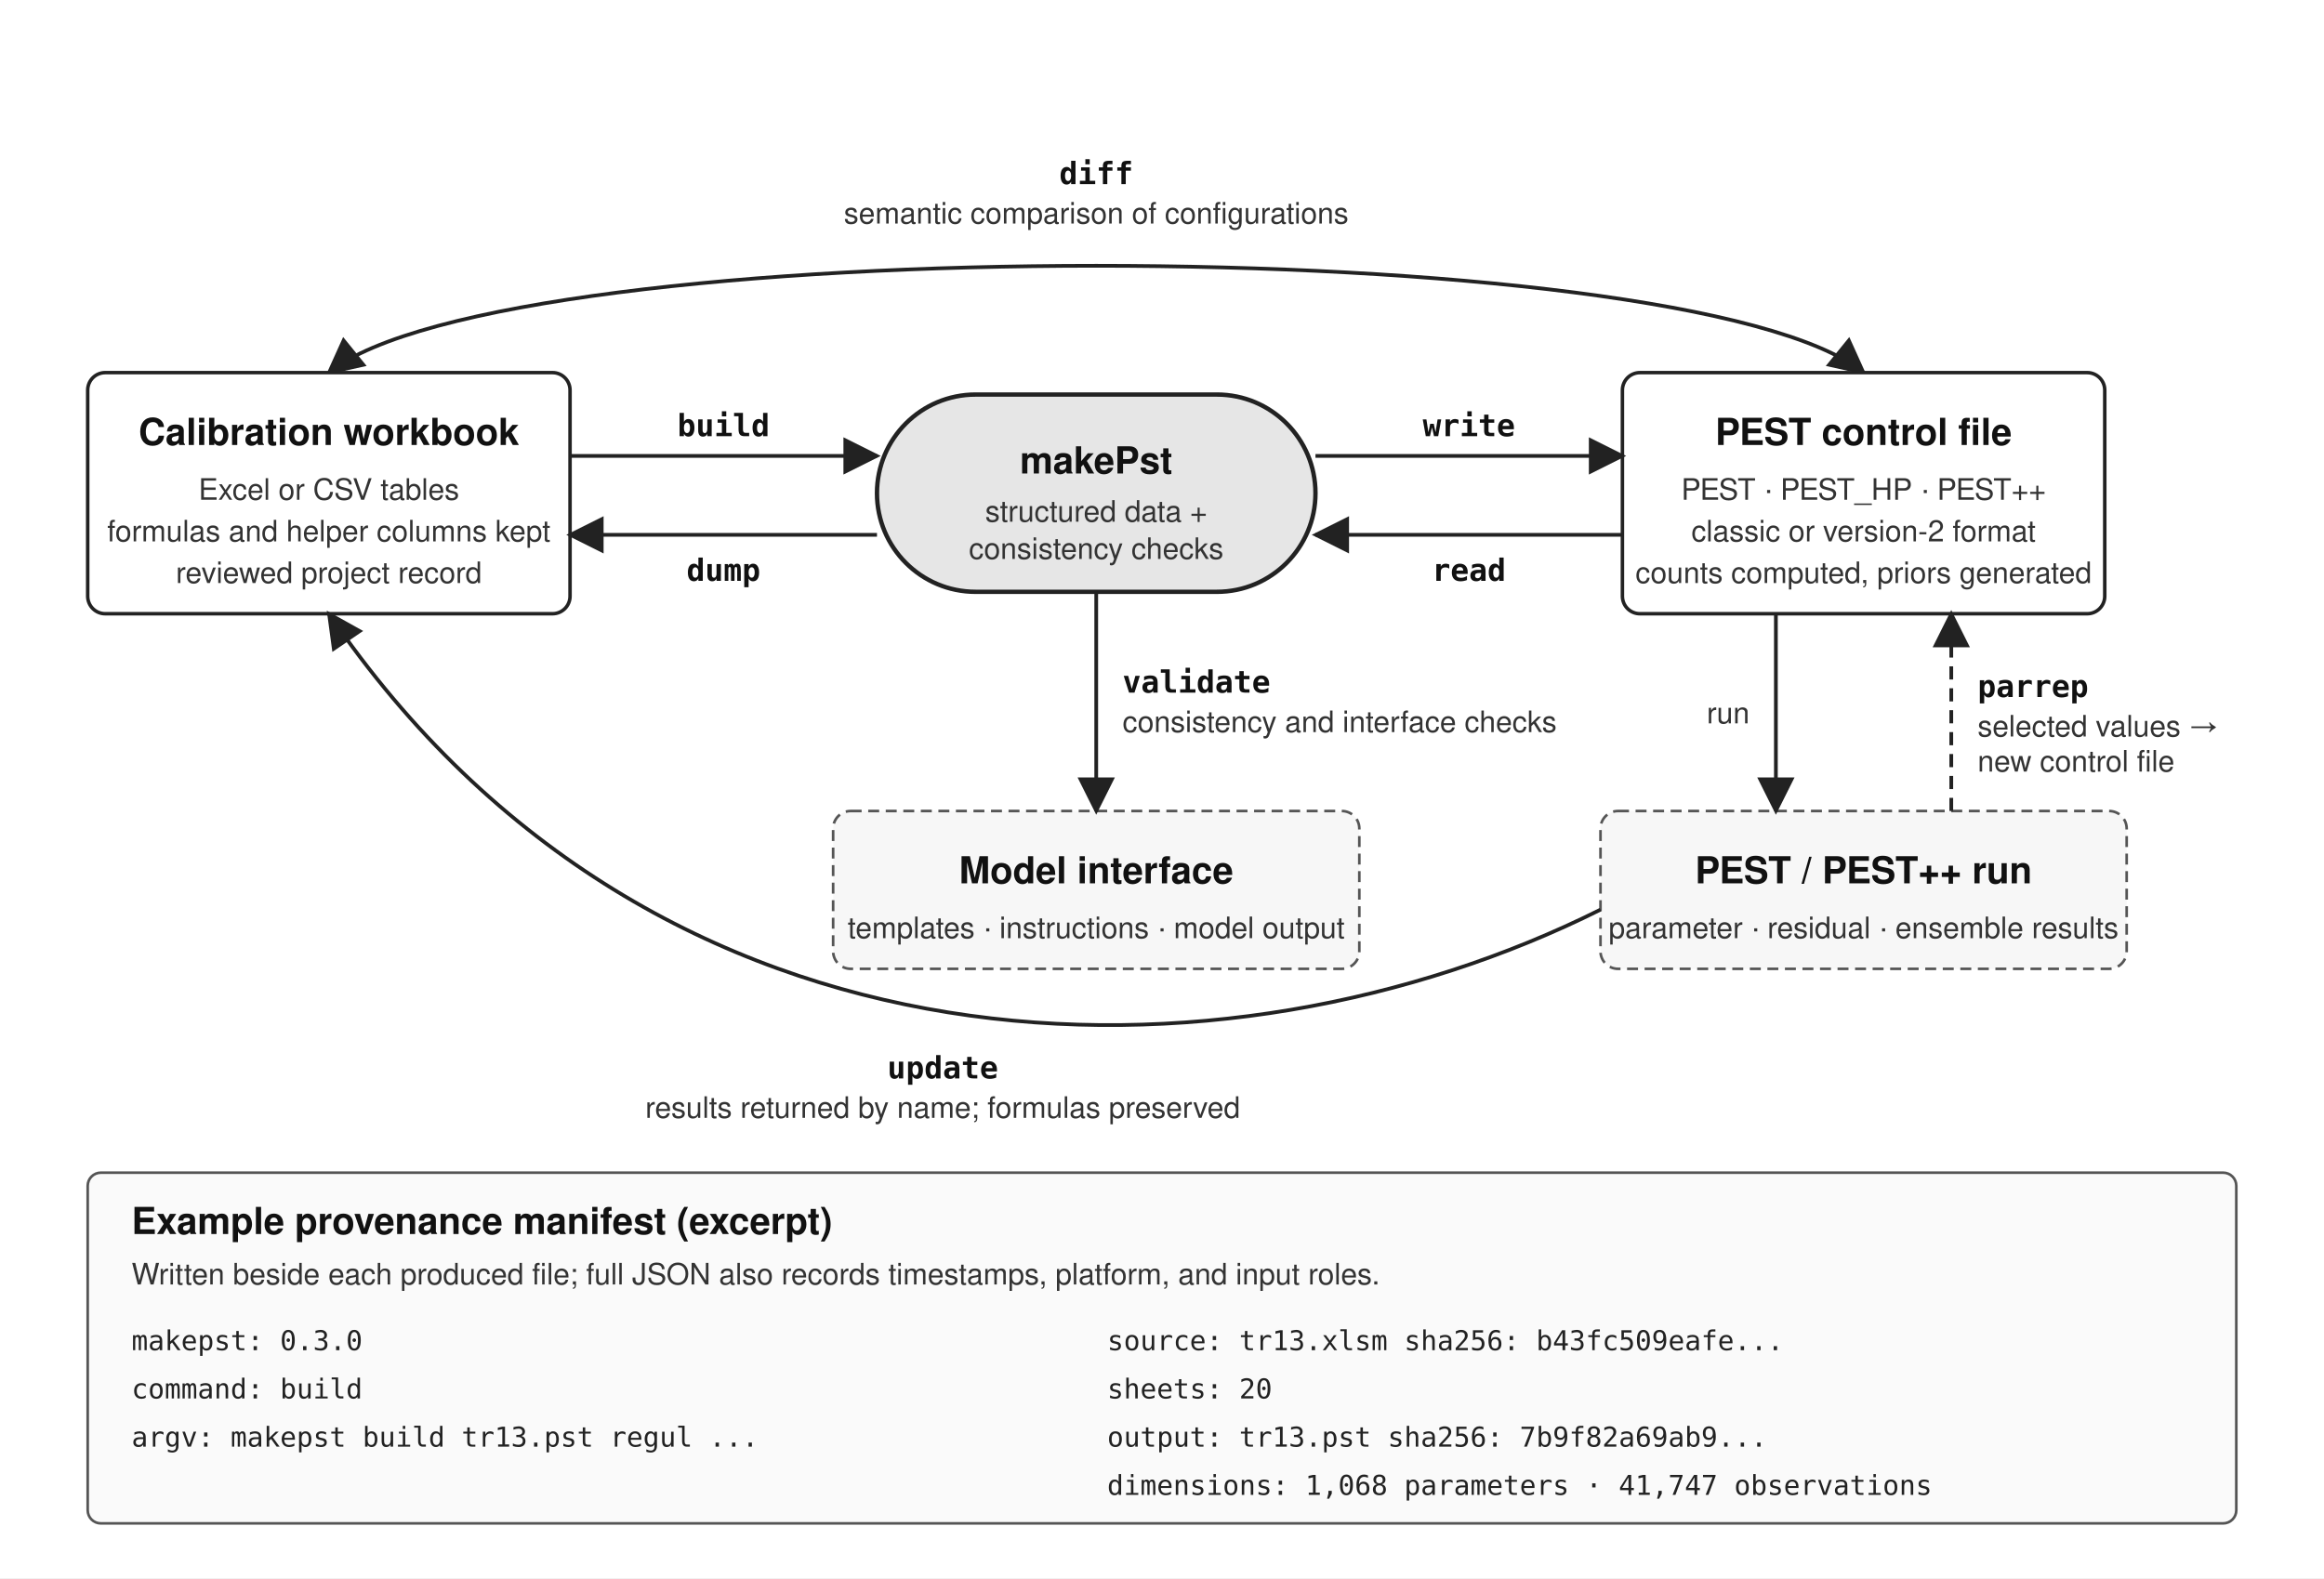
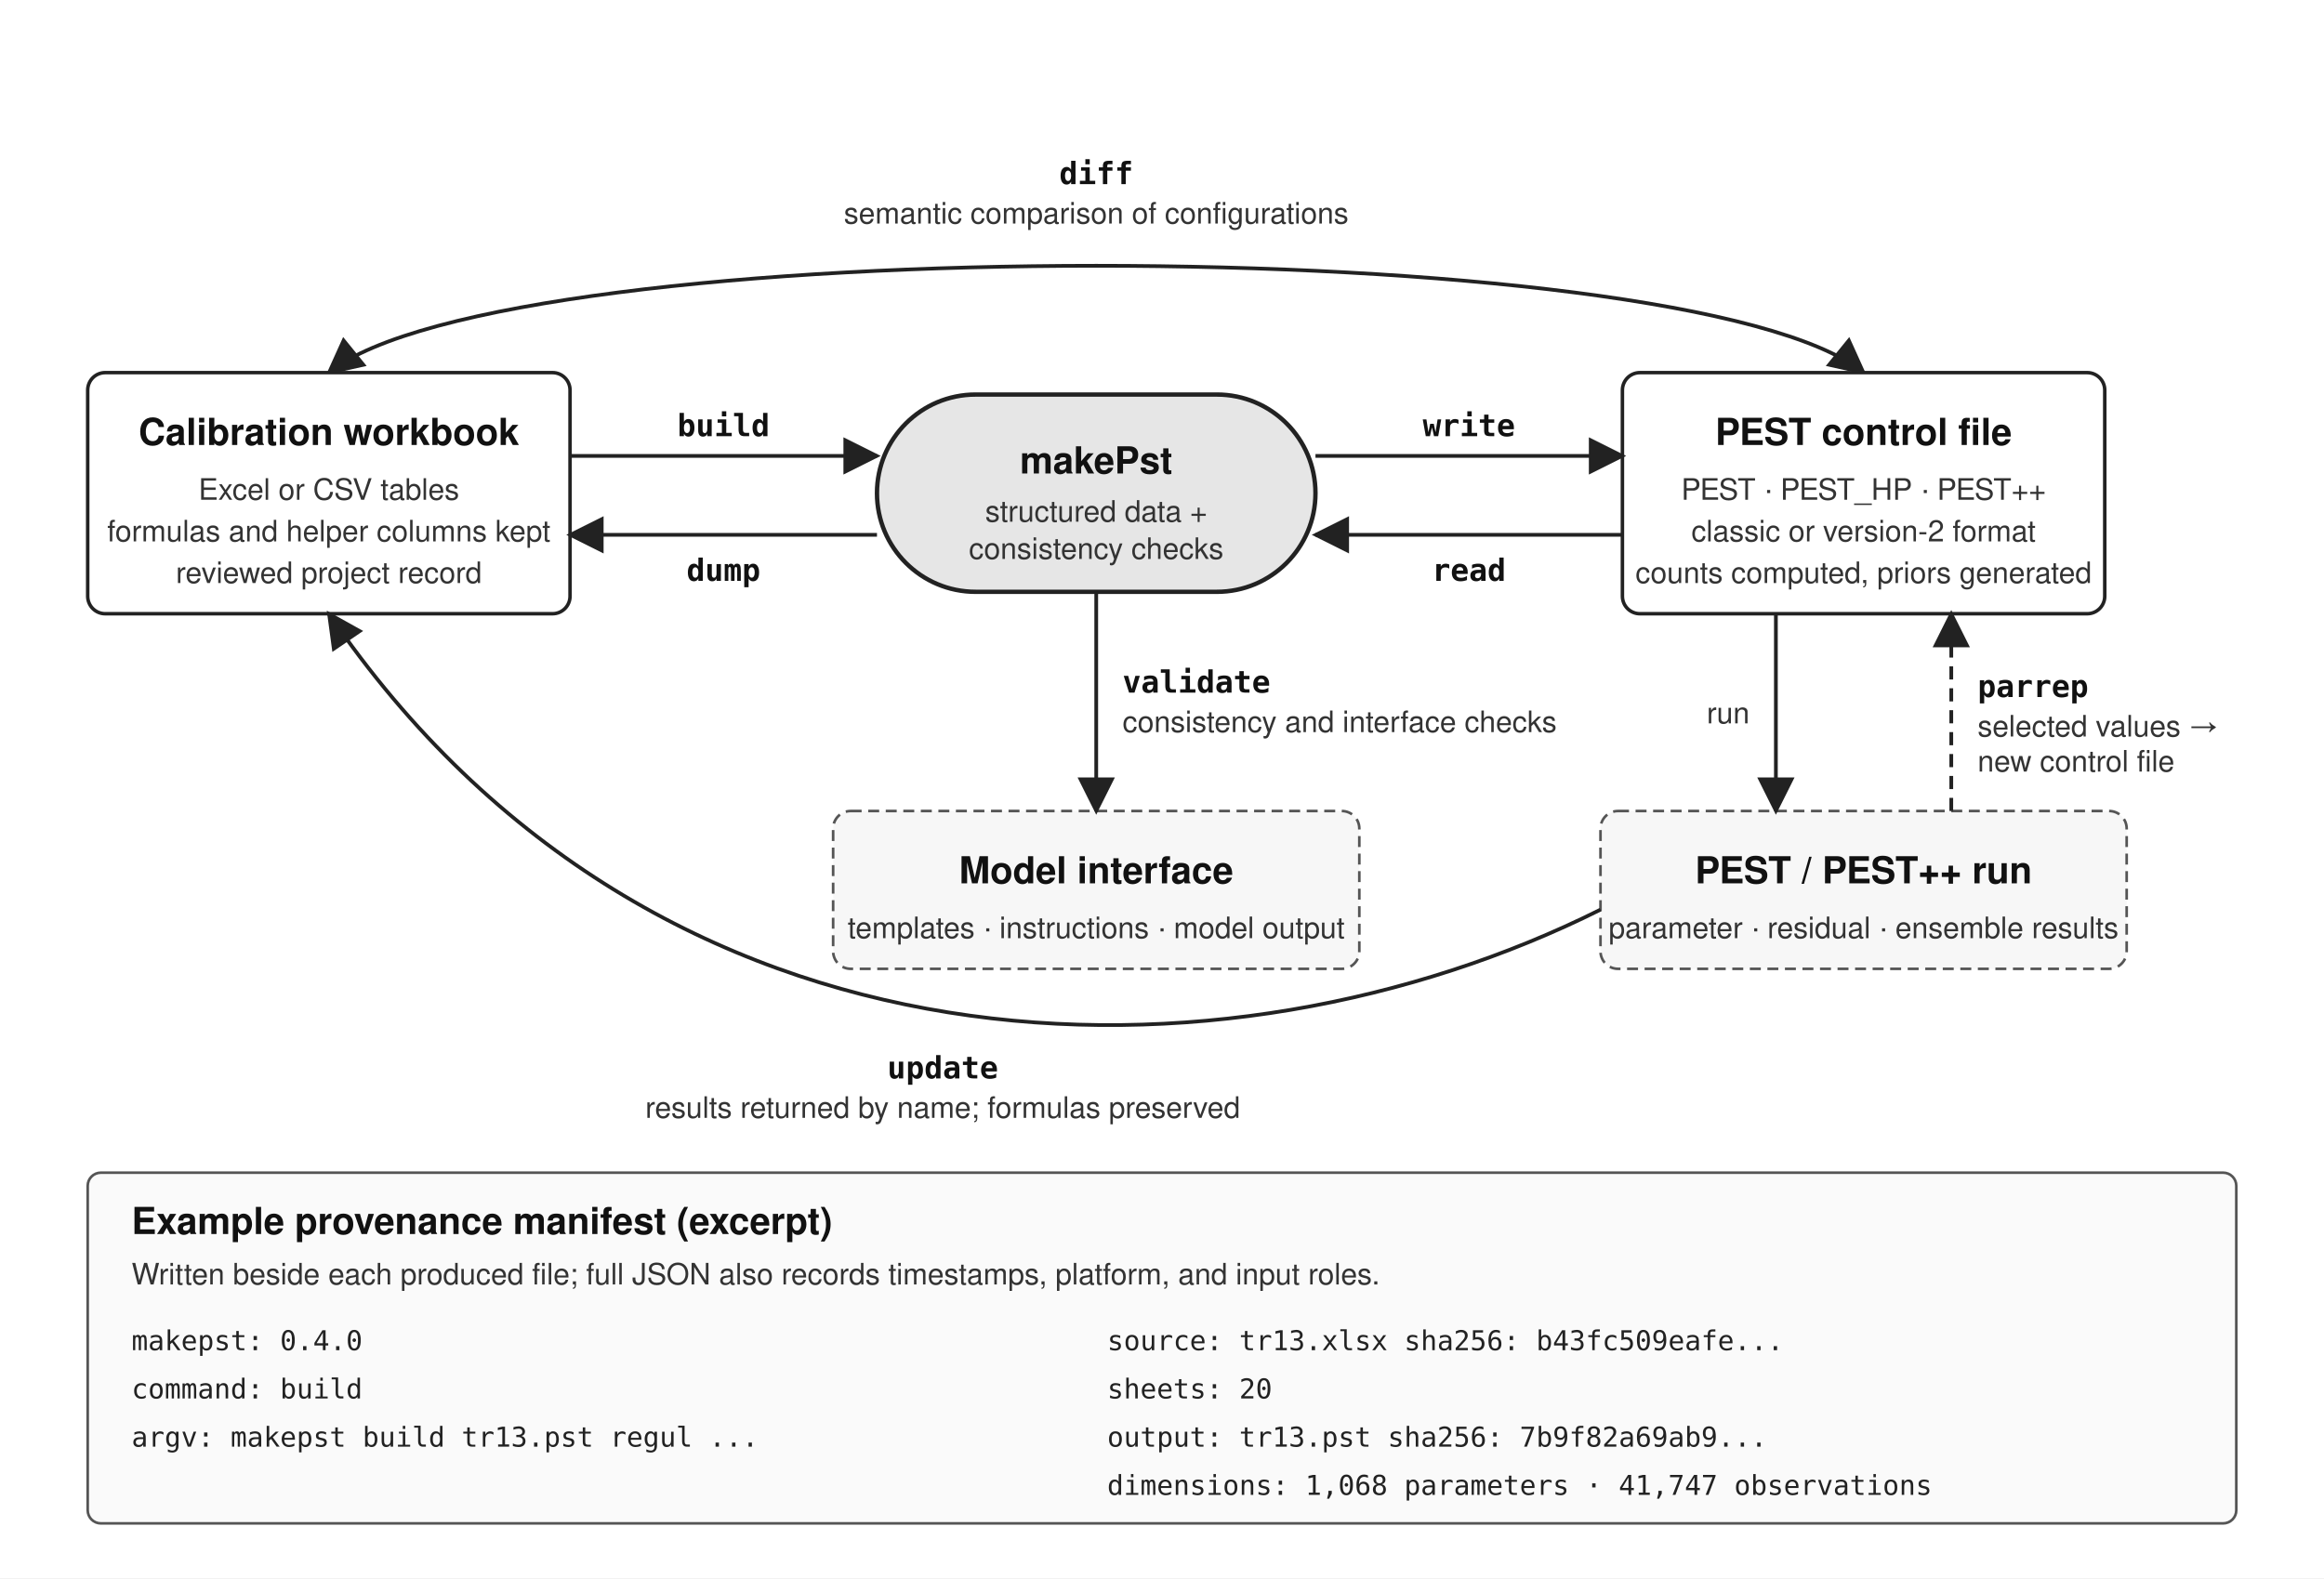
<svg xmlns="http://www.w3.org/2000/svg" width="1060" height="720" viewBox="0 0 1060 720" font-family="Helvetica, Arial, sans-serif" font-size="15">
  <defs>
    <marker id="arrow" markerWidth="10" markerHeight="10" refX="9" refY="5" orient="auto" markerUnits="strokeWidth">
      <path d="M0,0 L10,5 L0,10 z" fill="#222" />
    </marker>
    <marker id="arrow-back" markerWidth="10" markerHeight="10" refX="1" refY="5" orient="auto" markerUnits="strokeWidth">
      <path d="M10,0 L0,5 L10,10 z" fill="#222" />
    </marker>
  </defs>
  <style>
    .box { fill: #fff; stroke: #222; stroke-width: 1.6; }
    .hub { fill: #e6e6e6; stroke: #222; stroke-width: 2; }
    .file { fill: #f7f7f7; stroke: #555; stroke-width: 1.2; stroke-dasharray: 5 3; }
    .banner { fill: #f2f2f2; stroke: #222; stroke-width: 1.2; }
    .manifest { fill: #fafafa; stroke: #555; stroke-width: 1.2; }
    .h { fill: #111; font-weight: bold; font-size: 17px; }
    .c { fill: #111; font-family: Menlo, Consolas, monospace; font-size: 14px; font-weight: bold; }
    .m { fill: #222; font-family: Menlo, Consolas, monospace; font-size: 12.5px; }
    .s { fill: #333; font-size: 13.5px; }
    .a { stroke: #222; stroke-width: 1.7; fill: none; marker-end: url(#arrow); }
    .a2 { stroke: #222; stroke-width: 1.7; fill: none; marker-end: url(#arrow); marker-start: url(#arrow-back); }
  </style>
  <rect x="0" y="0" width="1060" height="720" fill="#fff" />
  <path d="M150,170 C230,105 770,105 850,170" class="a2" />
  <text x="500" y="84" text-anchor="middle" class="c">diff</text>
  <text x="500" y="102" text-anchor="middle" class="s">semantic comparison of configurations</text>
  <rect x="40" y="170" width="220" height="110" rx="8" class="box" />
  <text x="150.0" y="203" text-anchor="middle" class="h">Calibration workbook</text>
  <text x="150.0" y="228" text-anchor="middle" class="s">Excel or CSV tables</text>
  <text x="150.0" y="247" text-anchor="middle" class="s">formulas and helper columns kept</text>
  <text x="150.0" y="266" text-anchor="middle" class="s">reviewed project record</text>
  <rect x="400" y="180" width="200" height="90" rx="45" class="hub" />
  <text x="500" y="216" text-anchor="middle" class="h">makePst</text>
  <text x="500" y="238" text-anchor="middle" class="s">structured data +</text>
  <text x="500" y="255" text-anchor="middle" class="s">consistency checks</text>
  <rect x="740" y="170" width="220" height="110" rx="8" class="box" />
  <text x="850.0" y="203" text-anchor="middle" class="h">PEST control file</text>
  <text x="850.0" y="228" text-anchor="middle" class="s">PEST · PEST_HP · PEST++</text>
  <text x="850.0" y="247" text-anchor="middle" class="s">classic or version-2 format</text>
  <text x="850.0" y="266" text-anchor="middle" class="s">counts computed, priors generated</text>
  <path d="M260,208 L400,208" class="a" />
  <text x="330" y="199" text-anchor="middle" class="c">build</text>
  <path d="M400,244 L260,244" class="a" />
  <text x="330" y="265" text-anchor="middle" class="c">dump</text>
  <path d="M600,208 L740,208" class="a" />
  <text x="670" y="199" text-anchor="middle" class="c">write</text>
  <path d="M740,244 L600,244" class="a" />
  <text x="670" y="265" text-anchor="middle" class="c">read</text>
  <rect x="380" y="370" width="240" height="72" rx="8" class="file" />
  <text x="500.0" y="403" text-anchor="middle" class="h">Model interface</text>
  <text x="500.0" y="428" text-anchor="middle" class="s">templates · instructions · model output</text>
  <path d="M500,270 L500,370" class="a" />
  <text x="512" y="316" text-anchor="start" class="c">validate</text>
  <text x="512" y="334" text-anchor="start" class="s">consistency and interface checks</text>
  <rect x="730" y="370" width="240" height="72" rx="8" class="file" />
  <text x="850.0" y="403" text-anchor="middle" class="h">PEST / PEST++ run</text>
  <text x="850.0" y="428" text-anchor="middle" class="s">parameter · residual · ensemble results</text>
  <path d="M810,280 L810,370" class="a" />
  <text x="798" y="330" text-anchor="end" class="s">run</text>
  <path d="M890,370 L890,280" class="a" stroke-dasharray="6 4" />
  <text x="902" y="318" text-anchor="start" class="c">parrep</text>
  <text x="902" y="336" text-anchor="start" class="s">selected values →</text>
  <text x="902" y="352" text-anchor="start" class="s">new control file</text>
  <path d="M730,415 C560,500 300,500 150,280" class="a" />
  <text x="430" y="492" text-anchor="middle" class="c">update</text>
  <text x="430" y="510" text-anchor="middle" class="s">results returned by name; formulas preserved</text>
  <rect x="40" y="535" width="980" height="160" rx="6" class="manifest" />
  <text x="60" y="563" text-anchor="start" class="h">Example provenance manifest (excerpt)</text>
  <text x="60" y="586" text-anchor="start" class="s">Written beside each produced file; full JSON also records timestamps, platform, and input roles.</text>
-   <text x="60" y="616" text-anchor="start" class="m">makepst: 0.3.0</text>
+   <text x="60" y="616" text-anchor="start" class="m">makepst: 0.4.0</text>
  <text x="60" y="638" text-anchor="start" class="m">command: build</text>
  <text x="60" y="660" text-anchor="start" class="m">argv: makepst build tr13.pst regul ...</text>
-   <text x="505" y="616" text-anchor="start" class="m">source: tr13.xlsm   sha256: b43fc509eafe...</text>
+   <text x="505" y="616" text-anchor="start" class="m">source: tr13.xlsx   sha256: b43fc509eafe...</text>
  <text x="505" y="638" text-anchor="start" class="m">sheets: 20</text>
  <text x="505" y="660" text-anchor="start" class="m">output: tr13.pst    sha256: 7b9f82a69ab9...</text>
  <text x="505" y="682" text-anchor="start" class="m">dimensions: 1,068 parameters · 41,747 observations</text>
</svg>
